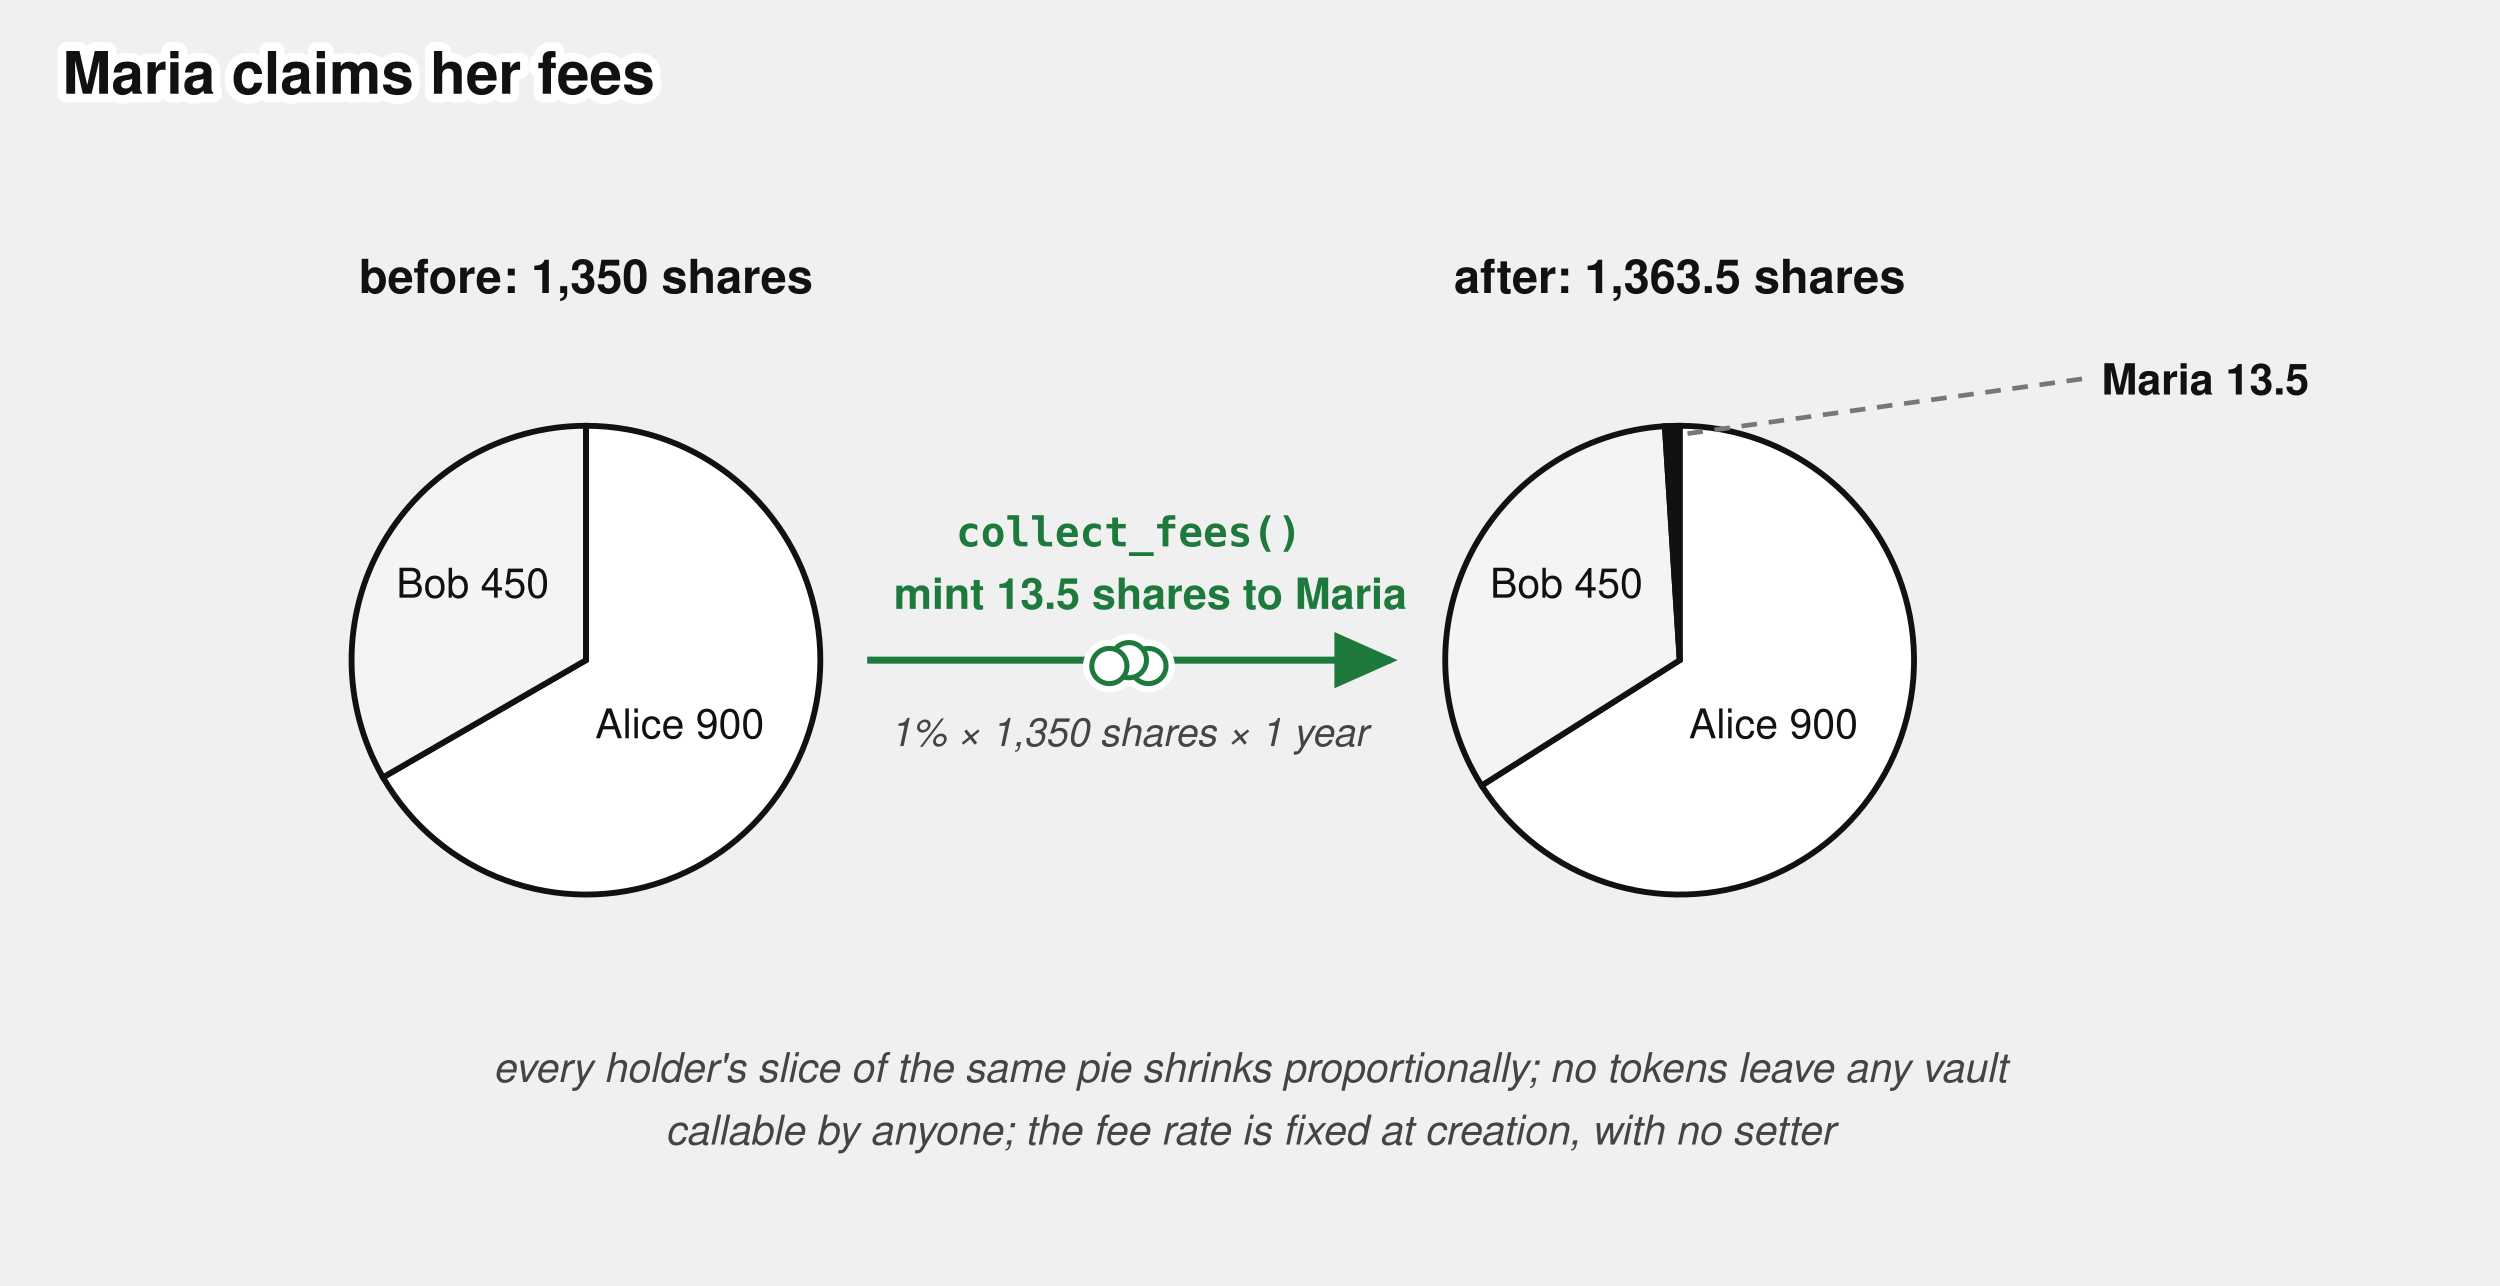
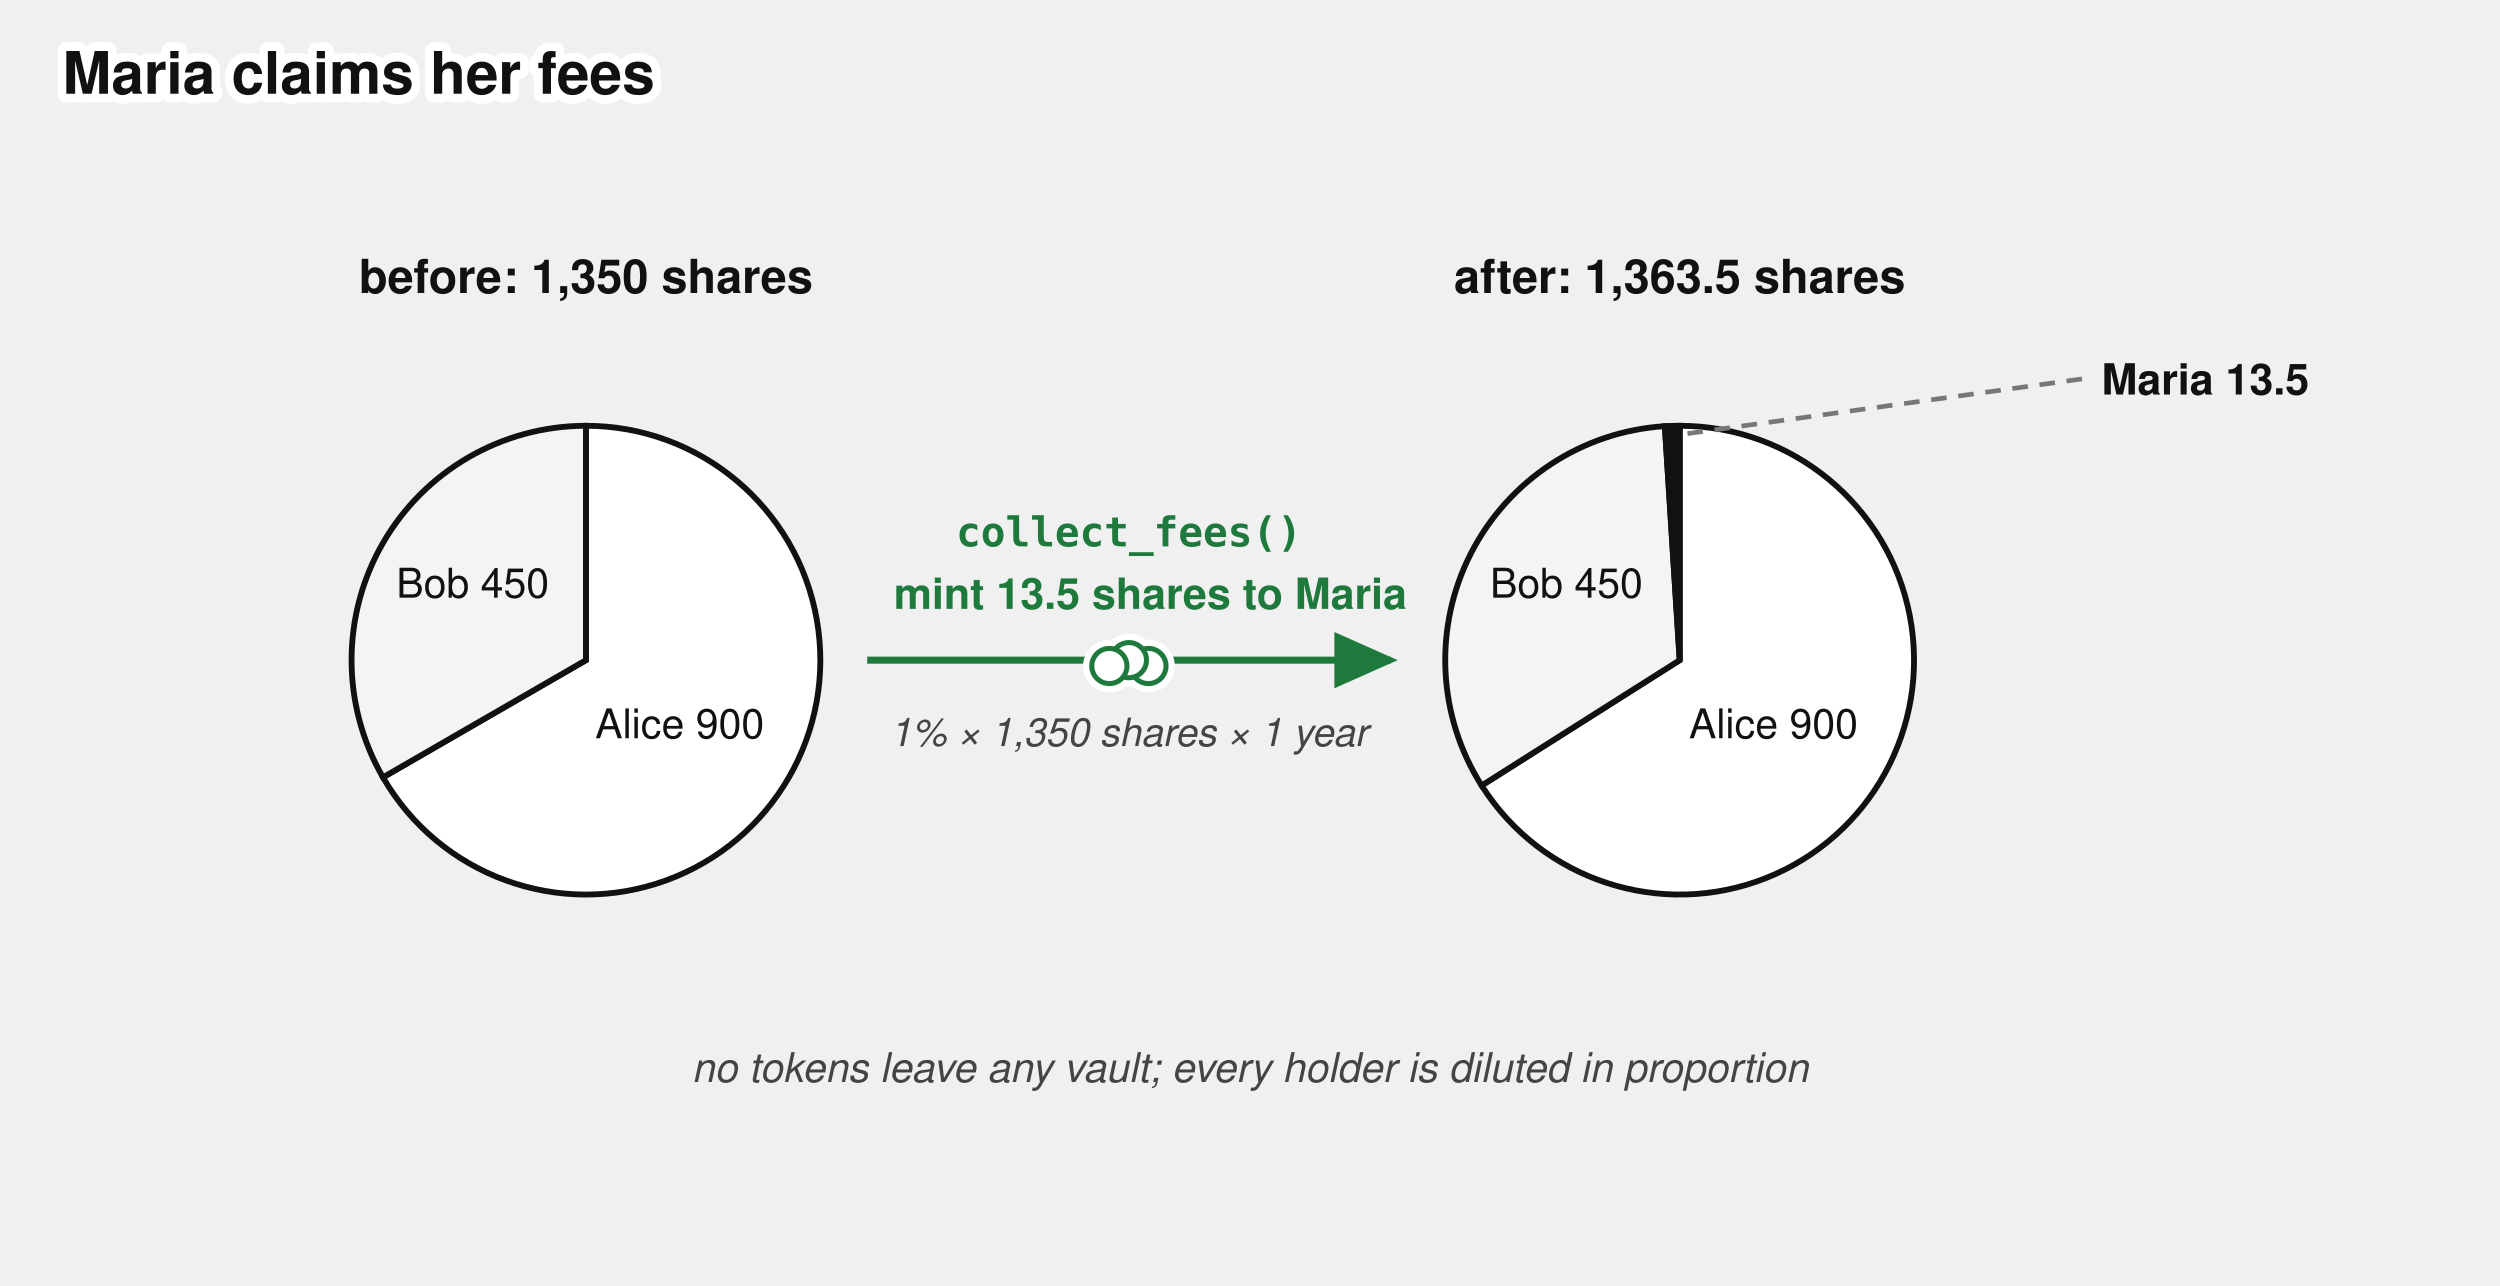
<svg xmlns="http://www.w3.org/2000/svg" viewBox="0 0 640 329" font-family="'Denim INK', Helvetica, Arial, sans-serif" fill="#111">
  <text stroke="#fff" stroke-width="4.5" paint-order="stroke" stroke-linejoin="round" x="16" y="24" font-size="15" font-weight="bold">Maria claims her fees</text>
  <g transform="translate(0,29)">
    <defs>
      <marker id="vault-fee-dilution-arr" markerWidth="9" markerHeight="8" refX="8" refY="4" orient="auto">
        <path d="M0,0 L9,4 L0,8 z" fill="#1e7a3c" />
      </marker>
    </defs>
    <text x="150" y="46" font-size="12" font-weight="bold" text-anchor="middle">before: 1,350 shares</text>
    <path d="M 150,140 L 150,80 A 60,60 0 1 1 98.04,170 Z" fill="#fff" stroke="#111" stroke-width="1.5" />
    <path d="M 150,140 L 98.04,170 A 60,60 0 0 1 150,80 Z" fill="#f4f4f2" stroke="#111" stroke-width="1.5" />
    <text x="174" y="160" font-size="10.5" text-anchor="middle">Alice 900</text>
    <text x="121" y="124" font-size="10.5" text-anchor="middle">Bob 450</text>
    <path d="M 222,140 L 356,140" fill="none" stroke="#1e7a3c" stroke-width="1.8" marker-end="url(#vault-fee-dilution-arr)" />
    <text x="289.01" y="110.87" font-size="10.5" font-weight="bold" fill="#1e7a3c" font-family="'DejaVu Sans Mono', Menlo, monospace" text-anchor="middle">collect_fees()</text>
    <text x="228.8" y="126.87" font-size="11" font-weight="bold" fill="#1e7a3c">mint 13.5 shares to Maria</text>
    <text x="289" y="162" font-size="10" font-style="italic" fill="#444" text-anchor="middle">1% × 1,350 shares × 1 year</text>
    <text x="430" y="46" font-size="12" font-weight="bold" text-anchor="middle">after: 1,363.5 shares</text>
    <path d="M 430,140 L 430,80 A 60,60 0 1 1 379.3,172.1 Z" fill="#fff" stroke="#111" stroke-width="1.5" />
    <path d="M 430,140 L 379.3,172.1 A 60,60 0 0 1 426.2,80.1 Z" fill="#f4f4f2" stroke="#111" stroke-width="1.5" />
    <path d="M 430,140 L 426.2,80.1 A 60,60 0 0 1 430,80 Z" fill="#111" stroke="#111" stroke-width="1.5" />
    <text x="454" y="160" font-size="10.5" text-anchor="middle">Alice 900</text>
    <text x="401" y="124" font-size="10.5" text-anchor="middle">Bob 450</text>
    <line x1="533" y1="68" x2="432" y2="82" stroke="#777" stroke-width="1.2" stroke-dasharray="4 3" />
    <text x="538" y="72" font-size="11" font-weight="bold">Maria 13.5</text>
-     <text x="320" y="248" font-size="10.5" font-style="italic" fill="#444" text-anchor="middle">every holder's slice of the same pie shrinks proportionally; no tokens leave any vault</text>
-     <text x="320" y="264" font-size="10.5" font-style="italic" fill="#444" text-anchor="middle">callable by anyone; the fee rate is fixed at creation, with no setter</text>
+     <text x="320" y="248" font-size="10.5" font-style="italic" fill="#444" text-anchor="middle">no tokens leave any vault; every holder is diluted in proportion</text>
    <g class="coin" transform="translate(289,140)" fill="#fff">
      <g stroke="#fff" stroke-width="4.5">
        <circle cx="5" cy="1.5" r="4.5" />
        <circle cx="0" cy="0" r="4.5" />
        <circle cx="-5" cy="1.5" r="4.5" />
      </g>
      <g stroke="#1e7a3c" stroke-width="1.3">
        <circle cx="5" cy="1.5" r="4.5" />
        <circle cx="0" cy="0" r="4.5" />
        <circle cx="-5" cy="1.5" r="4.5" />
      </g>
    </g>
  </g>
</svg>
